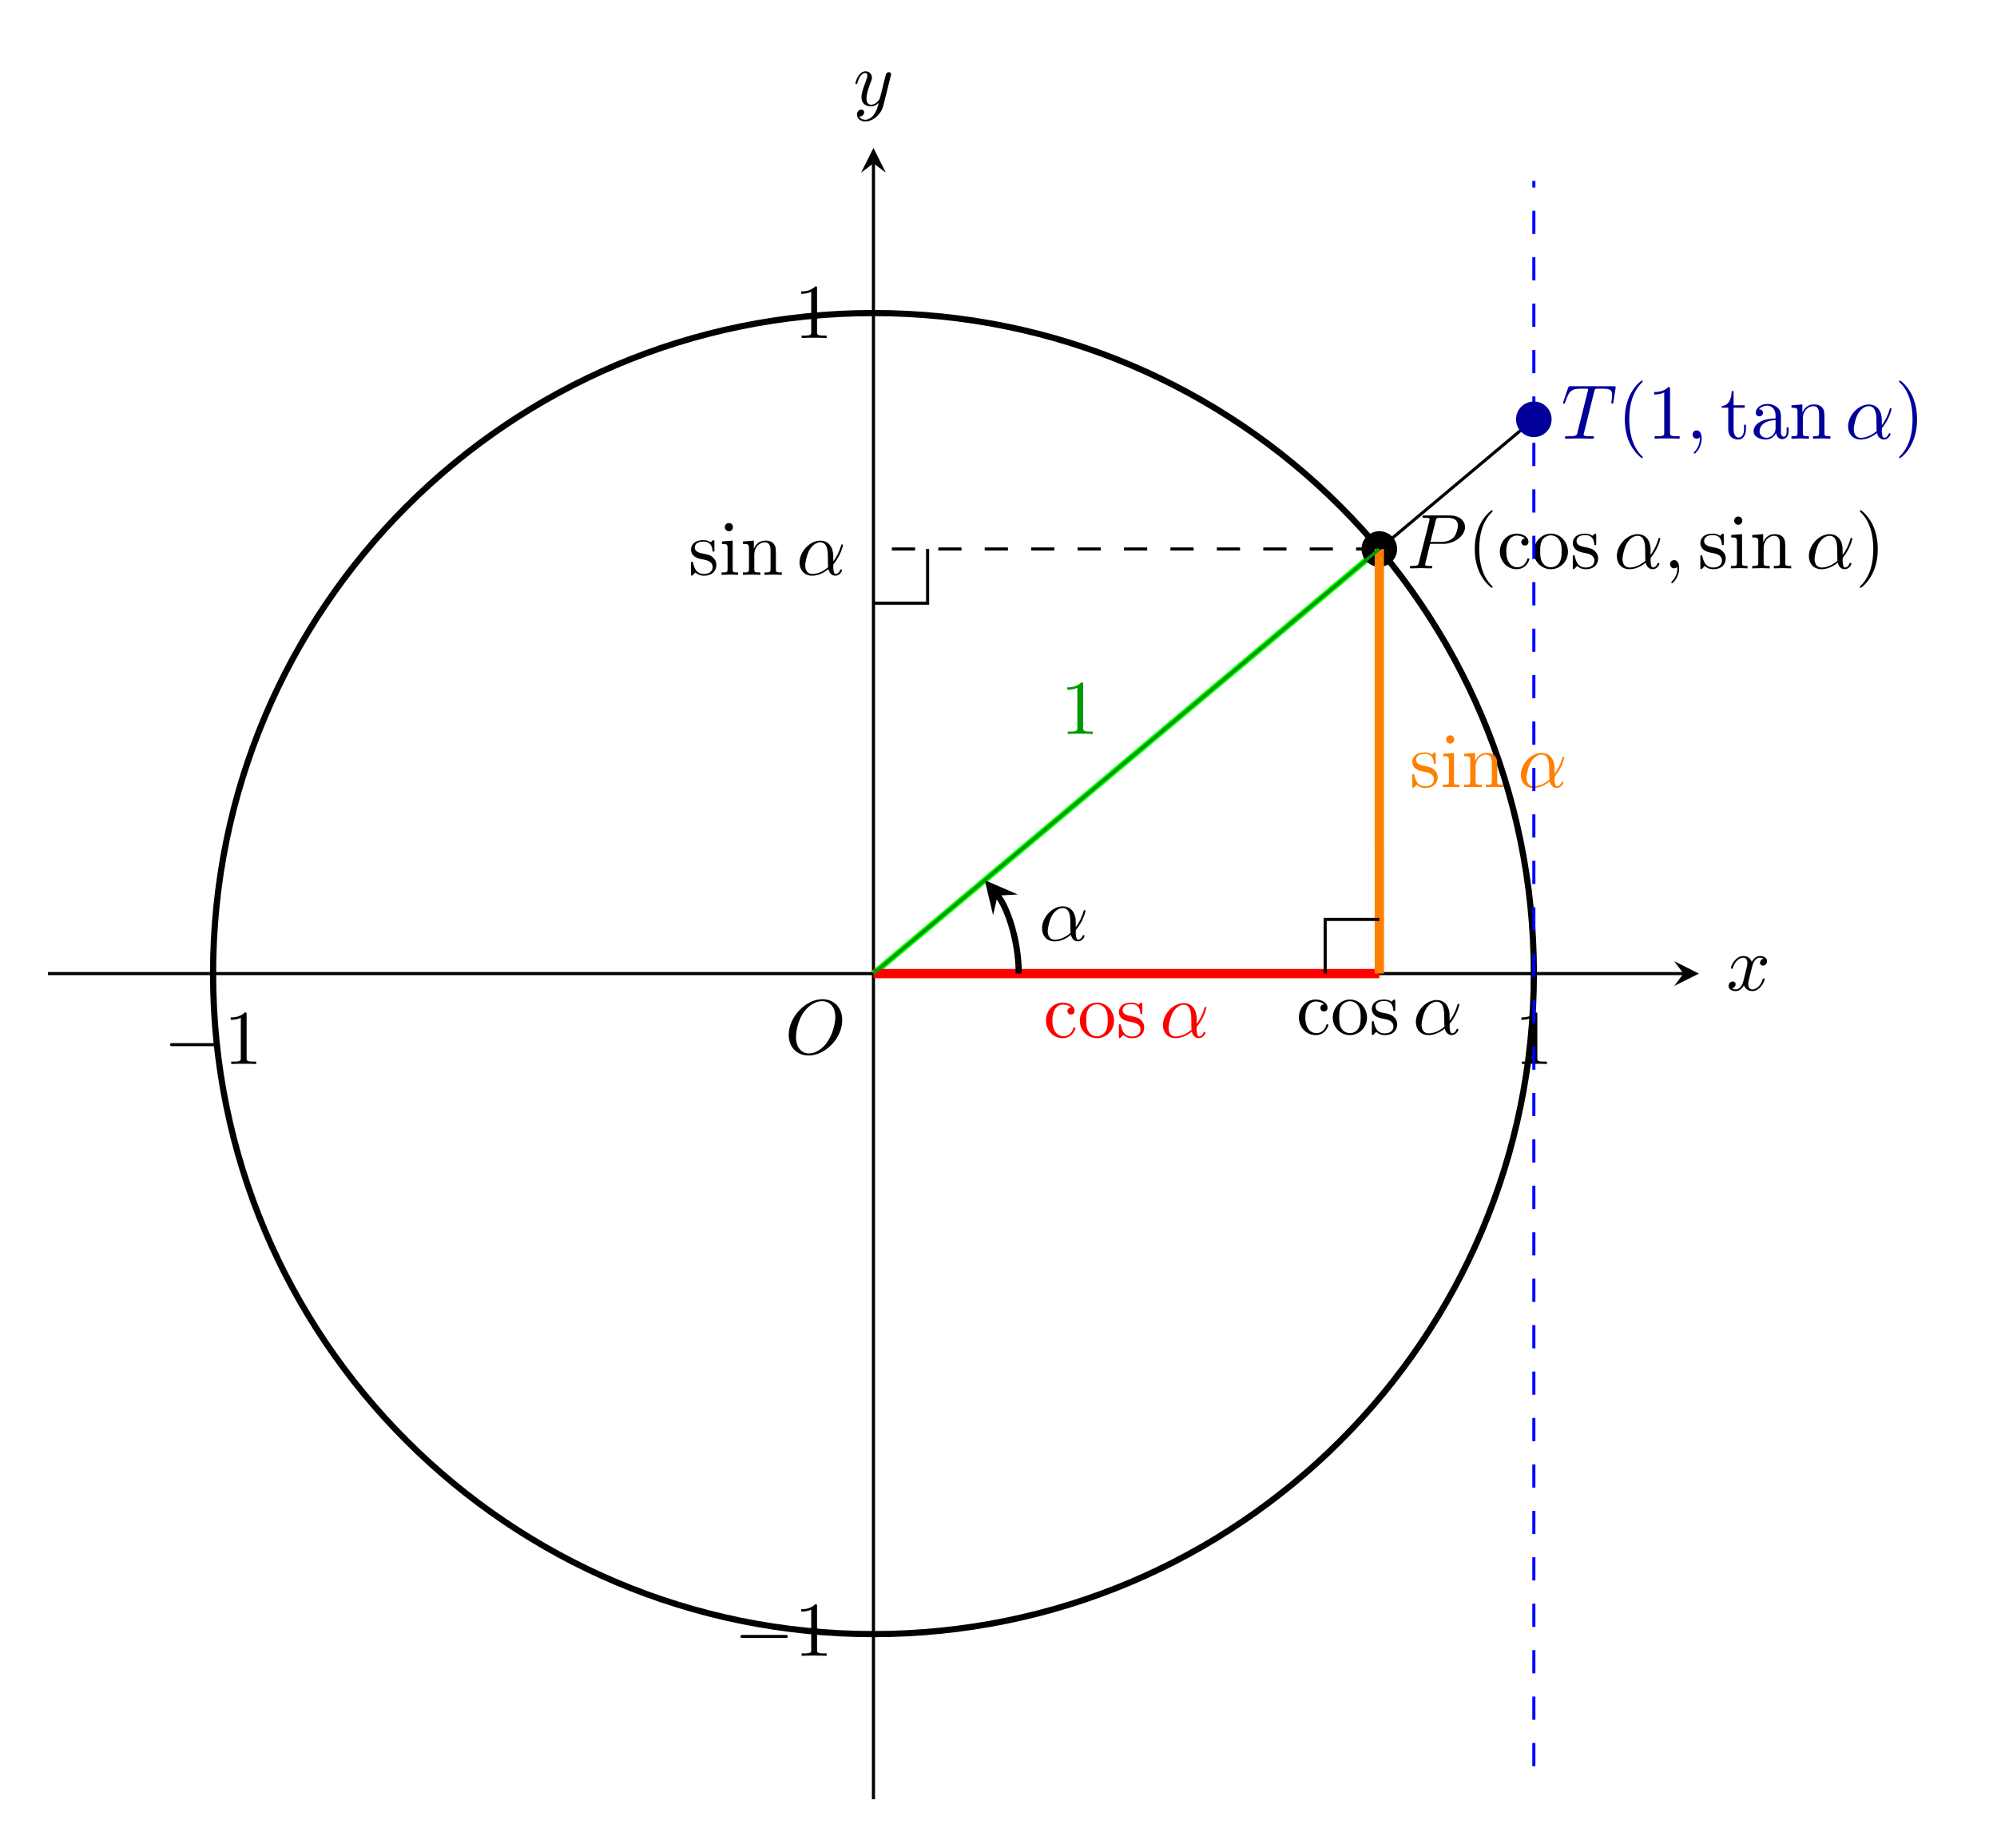
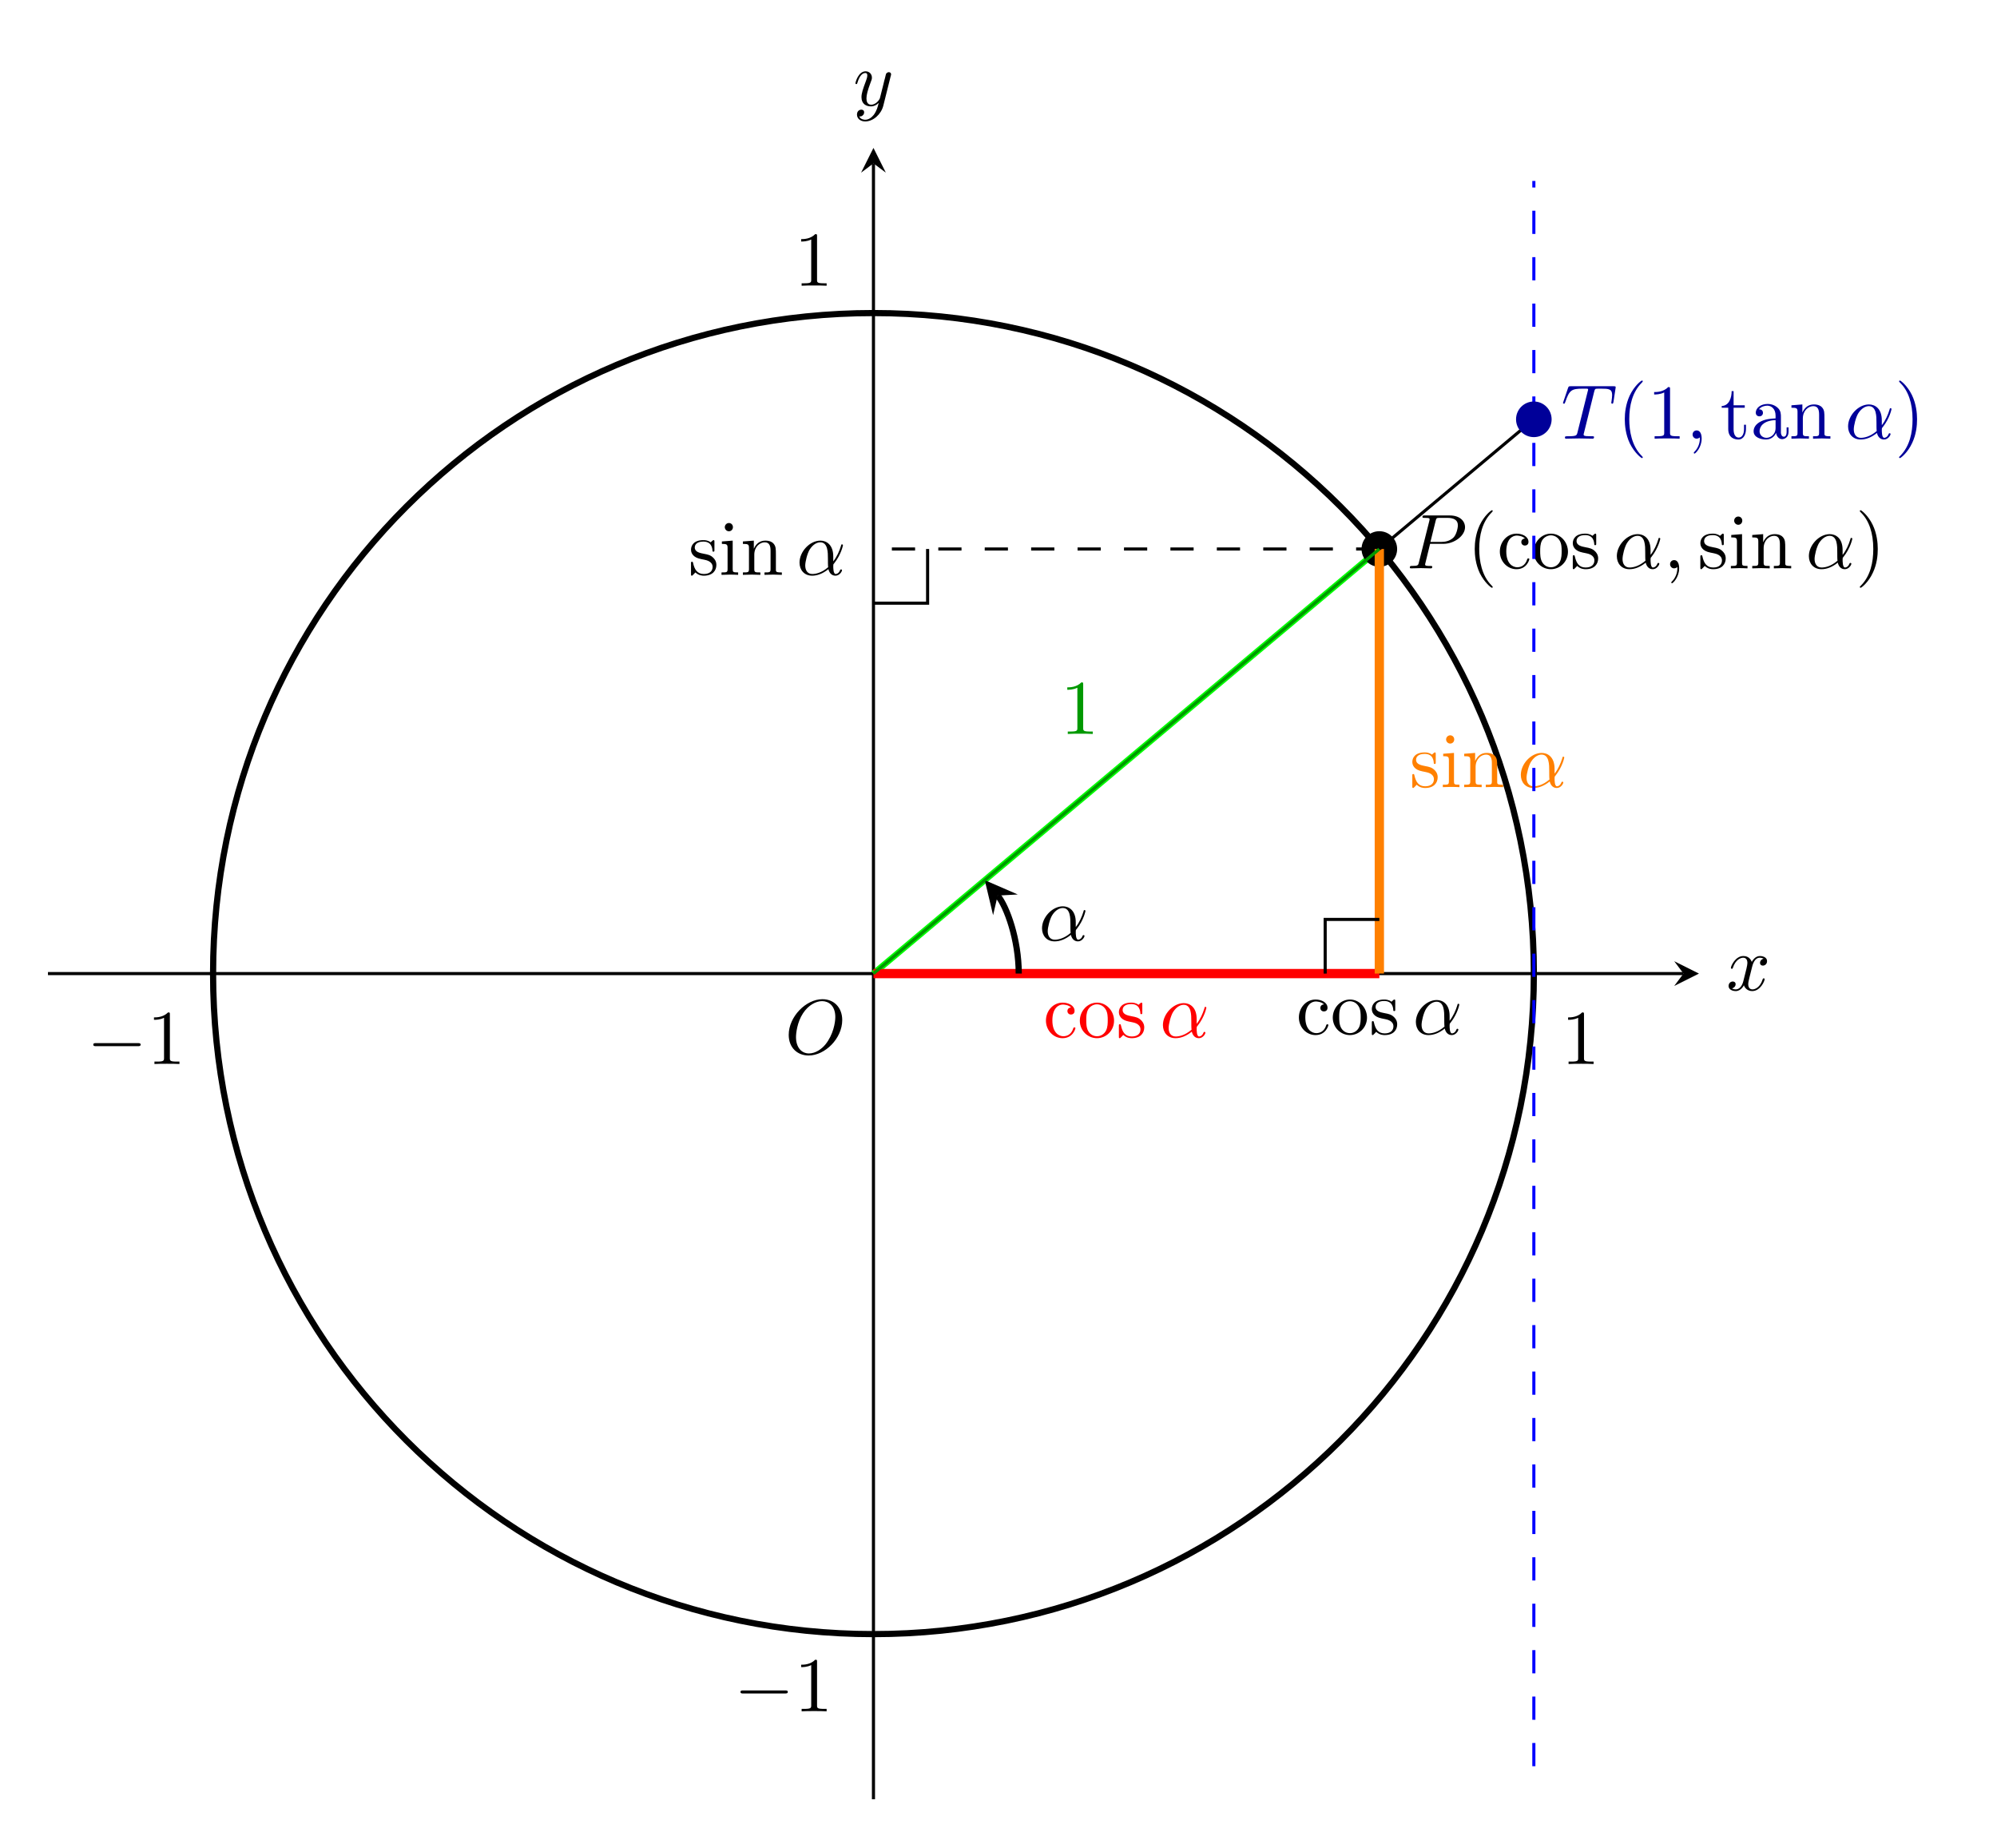
<svg xmlns="http://www.w3.org/2000/svg" xmlns:xlink="http://www.w3.org/1999/xlink" width="257.156pt" height="237.82pt" viewBox="0 0 257.156 237.82">
  <defs>
    <g>
      <g id="glyph-0-0">
        <path d="M 7.375 -4.344 C 7.375 -5.953 6.312 -7.031 4.828 -7.031 C 2.688 -7.031 0.484 -4.766 0.484 -2.438 C 0.484 -0.781 1.609 0.219 3.047 0.219 C 5.156 0.219 7.375 -1.969 7.375 -4.344 Z M 3.094 -0.047 C 2.109 -0.047 1.422 -0.844 1.422 -2.156 C 1.422 -2.609 1.562 -4.062 2.328 -5.219 C 3.016 -6.266 3.984 -6.781 4.781 -6.781 C 5.594 -6.781 6.484 -6.219 6.484 -4.734 C 6.484 -4.016 6.219 -2.469 5.234 -1.234 C 4.75 -0.625 3.938 -0.047 3.094 -0.047 Z M 3.094 -0.047 " />
      </g>
      <g id="glyph-0-1">
        <path d="M 3.328 -3.016 C 3.391 -3.266 3.625 -4.188 4.312 -4.188 C 4.359 -4.188 4.609 -4.188 4.812 -4.062 C 4.531 -4 4.344 -3.766 4.344 -3.516 C 4.344 -3.359 4.453 -3.172 4.719 -3.172 C 4.938 -3.172 5.25 -3.344 5.25 -3.75 C 5.25 -4.266 4.672 -4.406 4.328 -4.406 C 3.75 -4.406 3.406 -3.875 3.281 -3.656 C 3.031 -4.312 2.5 -4.406 2.203 -4.406 C 1.172 -4.406 0.594 -3.125 0.594 -2.875 C 0.594 -2.766 0.703 -2.766 0.719 -2.766 C 0.797 -2.766 0.828 -2.797 0.844 -2.875 C 1.188 -3.938 1.844 -4.188 2.188 -4.188 C 2.375 -4.188 2.719 -4.094 2.719 -3.516 C 2.719 -3.203 2.547 -2.547 2.188 -1.141 C 2.031 -0.531 1.672 -0.109 1.234 -0.109 C 1.172 -0.109 0.953 -0.109 0.734 -0.234 C 0.984 -0.297 1.203 -0.5 1.203 -0.781 C 1.203 -1.047 0.984 -1.125 0.844 -1.125 C 0.531 -1.125 0.297 -0.875 0.297 -0.547 C 0.297 -0.094 0.781 0.109 1.219 0.109 C 1.891 0.109 2.25 -0.594 2.266 -0.641 C 2.391 -0.281 2.75 0.109 3.344 0.109 C 4.375 0.109 4.938 -1.172 4.938 -1.422 C 4.938 -1.531 4.859 -1.531 4.828 -1.531 C 4.734 -1.531 4.719 -1.484 4.688 -1.422 C 4.359 -0.344 3.688 -0.109 3.375 -0.109 C 2.984 -0.109 2.828 -0.422 2.828 -0.766 C 2.828 -0.984 2.875 -1.203 2.984 -1.641 Z M 3.328 -3.016 " />
      </g>
      <g id="glyph-0-2">
        <path d="M 4.844 -3.797 C 4.891 -3.938 4.891 -3.953 4.891 -4.031 C 4.891 -4.203 4.75 -4.297 4.594 -4.297 C 4.5 -4.297 4.344 -4.234 4.25 -4.094 C 4.234 -4.031 4.141 -3.734 4.109 -3.547 C 4.031 -3.297 3.969 -3.016 3.906 -2.75 L 3.453 -0.953 C 3.422 -0.812 2.984 -0.109 2.328 -0.109 C 1.828 -0.109 1.719 -0.547 1.719 -0.922 C 1.719 -1.375 1.891 -2 2.219 -2.875 C 2.375 -3.281 2.422 -3.391 2.422 -3.594 C 2.422 -4.031 2.109 -4.406 1.609 -4.406 C 0.656 -4.406 0.297 -2.953 0.297 -2.875 C 0.297 -2.766 0.391 -2.766 0.406 -2.766 C 0.516 -2.766 0.516 -2.797 0.562 -2.953 C 0.844 -3.891 1.234 -4.188 1.578 -4.188 C 1.656 -4.188 1.828 -4.188 1.828 -3.875 C 1.828 -3.625 1.719 -3.359 1.656 -3.172 C 1.25 -2.109 1.078 -1.547 1.078 -1.078 C 1.078 -0.188 1.703 0.109 2.297 0.109 C 2.688 0.109 3.016 -0.062 3.297 -0.344 C 3.172 0.172 3.047 0.672 2.656 1.203 C 2.391 1.531 2.016 1.828 1.562 1.828 C 1.422 1.828 0.969 1.797 0.797 1.406 C 0.953 1.406 1.094 1.406 1.219 1.281 C 1.328 1.203 1.422 1.062 1.422 0.875 C 1.422 0.562 1.156 0.531 1.062 0.531 C 0.828 0.531 0.5 0.688 0.5 1.172 C 0.5 1.672 0.938 2.047 1.562 2.047 C 2.578 2.047 3.609 1.141 3.891 0.016 Z M 4.844 -3.797 " />
      </g>
      <g id="glyph-0-3">
        <path d="M 3.016 -3.156 L 4.719 -3.156 C 6.125 -3.156 7.516 -4.188 7.516 -5.297 C 7.516 -6.078 6.859 -6.812 5.547 -6.812 L 2.328 -6.812 C 2.141 -6.812 2.031 -6.812 2.031 -6.625 C 2.031 -6.5 2.109 -6.5 2.312 -6.5 C 2.438 -6.5 2.625 -6.484 2.734 -6.484 C 2.906 -6.453 2.953 -6.438 2.953 -6.312 C 2.953 -6.281 2.953 -6.25 2.922 -6.125 L 1.578 -0.781 C 1.484 -0.391 1.469 -0.312 0.672 -0.312 C 0.516 -0.312 0.406 -0.312 0.406 -0.125 C 0.406 0 0.516 0 0.547 0 C 0.828 0 1.531 -0.031 1.812 -0.031 C 2.031 -0.031 2.25 -0.016 2.453 -0.016 C 2.672 -0.016 2.891 0 3.094 0 C 3.172 0 3.297 0 3.297 -0.203 C 3.297 -0.312 3.203 -0.312 3.016 -0.312 C 2.656 -0.312 2.375 -0.312 2.375 -0.484 C 2.375 -0.547 2.391 -0.594 2.406 -0.656 Z M 3.734 -6.125 C 3.828 -6.469 3.844 -6.5 4.281 -6.5 L 5.234 -6.5 C 6.062 -6.5 6.594 -6.234 6.594 -5.547 C 6.594 -5.156 6.391 -4.297 6 -3.938 C 5.5 -3.484 4.906 -3.406 4.469 -3.406 L 3.062 -3.406 Z M 3.734 -6.125 " />
      </g>
      <g id="glyph-0-4">
        <path d="M 4.75 -2.359 C 4.75 -3.922 3.828 -4.406 3.094 -4.406 C 1.719 -4.406 0.406 -2.984 0.406 -1.578 C 0.406 -0.641 1 0.109 2.031 0.109 C 2.656 0.109 3.375 -0.125 4.125 -0.734 C 4.25 -0.203 4.578 0.109 5.031 0.109 C 5.562 0.109 5.875 -0.438 5.875 -0.594 C 5.875 -0.672 5.812 -0.703 5.75 -0.703 C 5.688 -0.703 5.656 -0.672 5.625 -0.594 C 5.438 -0.109 5.078 -0.109 5.062 -0.109 C 4.75 -0.109 4.75 -0.891 4.75 -1.125 C 4.75 -1.328 4.75 -1.359 4.859 -1.469 C 5.797 -2.656 6 -3.812 6 -3.812 C 6 -3.844 5.984 -3.922 5.875 -3.922 C 5.781 -3.922 5.781 -3.891 5.734 -3.703 C 5.547 -3.078 5.219 -2.328 4.75 -1.734 Z M 4.094 -0.984 C 3.203 -0.219 2.438 -0.109 2.047 -0.109 C 1.453 -0.109 1.141 -0.562 1.141 -1.203 C 1.141 -1.688 1.406 -2.766 1.719 -3.266 C 2.188 -4 2.734 -4.188 3.078 -4.188 C 4.062 -4.188 4.062 -2.875 4.062 -2.109 C 4.062 -1.734 4.062 -1.156 4.094 -0.984 Z M 4.094 -0.984 " />
      </g>
      <g id="glyph-0-5">
        <path d="M 2.031 -0.016 C 2.031 -0.672 1.781 -1.062 1.391 -1.062 C 1.062 -1.062 0.859 -0.812 0.859 -0.531 C 0.859 -0.266 1.062 0 1.391 0 C 1.5 0 1.641 -0.047 1.734 -0.125 C 1.766 -0.156 1.781 -0.156 1.781 -0.156 C 1.797 -0.156 1.797 -0.156 1.797 -0.016 C 1.797 0.734 1.453 1.328 1.125 1.656 C 1.016 1.766 1.016 1.781 1.016 1.812 C 1.016 1.891 1.062 1.922 1.109 1.922 C 1.219 1.922 2.031 1.156 2.031 -0.016 Z M 2.031 -0.016 " />
      </g>
      <g id="glyph-0-6">
        <path d="M 4.25 -6.047 C 4.328 -6.328 4.359 -6.391 4.484 -6.422 C 4.578 -6.438 4.906 -6.438 5.109 -6.438 C 6.125 -6.438 6.562 -6.406 6.562 -5.625 C 6.562 -5.469 6.531 -5.078 6.484 -4.828 C 6.484 -4.781 6.453 -4.672 6.453 -4.641 C 6.453 -4.578 6.484 -4.5 6.578 -4.5 C 6.688 -4.5 6.703 -4.578 6.734 -4.734 L 7 -6.469 C 7.016 -6.516 7.016 -6.609 7.016 -6.641 C 7.016 -6.75 6.922 -6.75 6.75 -6.75 L 1.219 -6.75 C 0.984 -6.75 0.969 -6.734 0.891 -6.547 L 0.297 -4.797 C 0.297 -4.781 0.234 -4.641 0.234 -4.609 C 0.234 -4.562 0.297 -4.5 0.359 -4.5 C 0.453 -4.5 0.469 -4.562 0.531 -4.719 C 1.062 -6.266 1.328 -6.438 2.797 -6.438 L 3.188 -6.438 C 3.469 -6.438 3.469 -6.406 3.469 -6.312 C 3.469 -6.266 3.438 -6.141 3.422 -6.109 L 2.094 -0.781 C 2 -0.422 1.969 -0.312 0.906 -0.312 C 0.547 -0.312 0.484 -0.312 0.484 -0.125 C 0.484 0 0.594 0 0.656 0 C 0.922 0 1.203 -0.016 1.469 -0.016 C 1.75 -0.016 2.047 -0.031 2.328 -0.031 C 2.609 -0.031 2.875 -0.016 3.156 -0.016 C 3.438 -0.016 3.734 0 4.016 0 C 4.109 0 4.234 0 4.234 -0.203 C 4.234 -0.312 4.156 -0.312 3.891 -0.312 C 3.656 -0.312 3.516 -0.312 3.266 -0.328 C 2.969 -0.359 2.891 -0.391 2.891 -0.547 C 2.891 -0.562 2.891 -0.609 2.938 -0.75 Z M 4.25 -6.047 " />
      </g>
      <g id="glyph-1-0">
        <path d="M 6.562 -2.297 C 6.734 -2.297 6.922 -2.297 6.922 -2.5 C 6.922 -2.688 6.734 -2.688 6.562 -2.688 L 1.172 -2.688 C 1 -2.688 0.828 -2.688 0.828 -2.5 C 0.828 -2.297 1 -2.297 1.172 -2.297 Z M 6.562 -2.297 " />
      </g>
      <g id="glyph-2-0">
        <path d="M 2.938 -6.375 C 2.938 -6.625 2.938 -6.641 2.703 -6.641 C 2.078 -6 1.203 -6 0.891 -6 L 0.891 -5.688 C 1.094 -5.688 1.672 -5.688 2.188 -5.953 L 2.188 -0.781 C 2.188 -0.422 2.156 -0.312 1.266 -0.312 L 0.953 -0.312 L 0.953 0 C 1.297 -0.031 2.156 -0.031 2.562 -0.031 C 2.953 -0.031 3.828 -0.031 4.172 0 L 4.172 -0.312 L 3.859 -0.312 C 2.953 -0.312 2.938 -0.422 2.938 -0.781 Z M 2.938 -6.375 " />
      </g>
      <g id="glyph-2-1">
        <path d="M 3.297 2.391 C 3.297 2.359 3.297 2.344 3.125 2.172 C 1.891 0.922 1.562 -0.969 1.562 -2.5 C 1.562 -4.234 1.938 -5.969 3.172 -7.203 C 3.297 -7.328 3.297 -7.344 3.297 -7.375 C 3.297 -7.453 3.266 -7.484 3.203 -7.484 C 3.094 -7.484 2.203 -6.797 1.609 -5.531 C 1.109 -4.438 0.984 -3.328 0.984 -2.5 C 0.984 -1.719 1.094 -0.516 1.641 0.625 C 2.25 1.844 3.094 2.5 3.203 2.5 C 3.266 2.5 3.297 2.469 3.297 2.391 Z M 3.297 2.391 " />
      </g>
      <g id="glyph-2-2">
        <path d="M 1.172 -2.172 C 1.172 -3.797 1.984 -4.219 2.516 -4.219 C 2.609 -4.219 3.234 -4.203 3.578 -3.844 C 3.172 -3.812 3.109 -3.516 3.109 -3.391 C 3.109 -3.125 3.297 -2.938 3.562 -2.938 C 3.828 -2.938 4.031 -3.094 4.031 -3.406 C 4.031 -4.078 3.266 -4.469 2.5 -4.469 C 1.25 -4.469 0.344 -3.391 0.344 -2.156 C 0.344 -0.875 1.328 0.109 2.484 0.109 C 3.812 0.109 4.141 -1.094 4.141 -1.188 C 4.141 -1.281 4.031 -1.281 4 -1.281 C 3.922 -1.281 3.891 -1.25 3.875 -1.188 C 3.594 -0.266 2.938 -0.141 2.578 -0.141 C 2.047 -0.141 1.172 -0.562 1.172 -2.172 Z M 1.172 -2.172 " />
      </g>
      <g id="glyph-2-3">
        <path d="M 4.688 -2.141 C 4.688 -3.406 3.703 -4.469 2.5 -4.469 C 1.25 -4.469 0.281 -3.375 0.281 -2.141 C 0.281 -0.844 1.312 0.109 2.484 0.109 C 3.688 0.109 4.688 -0.875 4.688 -2.141 Z M 2.5 -0.141 C 2.062 -0.141 1.625 -0.344 1.359 -0.812 C 1.109 -1.25 1.109 -1.859 1.109 -2.219 C 1.109 -2.609 1.109 -3.141 1.344 -3.578 C 1.609 -4.031 2.078 -4.25 2.484 -4.25 C 2.922 -4.25 3.344 -4.031 3.609 -3.594 C 3.875 -3.172 3.875 -2.594 3.875 -2.219 C 3.875 -1.859 3.875 -1.312 3.656 -0.875 C 3.422 -0.422 2.984 -0.141 2.5 -0.141 Z M 2.5 -0.141 " />
      </g>
      <g id="glyph-2-4">
        <path d="M 2.078 -1.938 C 2.297 -1.891 3.109 -1.734 3.109 -1.016 C 3.109 -0.516 2.766 -0.109 1.984 -0.109 C 1.141 -0.109 0.781 -0.672 0.594 -1.531 C 0.562 -1.656 0.562 -1.688 0.453 -1.688 C 0.328 -1.688 0.328 -1.625 0.328 -1.453 L 0.328 -0.125 C 0.328 0.047 0.328 0.109 0.438 0.109 C 0.484 0.109 0.5 0.094 0.688 -0.094 C 0.703 -0.109 0.703 -0.125 0.891 -0.312 C 1.328 0.094 1.781 0.109 1.984 0.109 C 3.125 0.109 3.594 -0.562 3.594 -1.281 C 3.594 -1.797 3.297 -2.109 3.172 -2.219 C 2.844 -2.547 2.453 -2.625 2.031 -2.703 C 1.469 -2.812 0.812 -2.938 0.812 -3.516 C 0.812 -3.875 1.062 -4.281 1.922 -4.281 C 3.016 -4.281 3.078 -3.375 3.094 -3.078 C 3.094 -2.984 3.188 -2.984 3.203 -2.984 C 3.344 -2.984 3.344 -3.031 3.344 -3.219 L 3.344 -4.234 C 3.344 -4.391 3.344 -4.469 3.234 -4.469 C 3.188 -4.469 3.156 -4.469 3.031 -4.344 C 3 -4.312 2.906 -4.219 2.859 -4.188 C 2.484 -4.469 2.078 -4.469 1.922 -4.469 C 0.703 -4.469 0.328 -3.797 0.328 -3.234 C 0.328 -2.891 0.484 -2.609 0.75 -2.391 C 1.078 -2.141 1.359 -2.078 2.078 -1.938 Z M 2.078 -1.938 " />
      </g>
      <g id="glyph-2-5">
        <path d="M 1.766 -4.406 L 0.375 -4.297 L 0.375 -3.984 C 1.016 -3.984 1.109 -3.922 1.109 -3.438 L 1.109 -0.75 C 1.109 -0.312 1 -0.312 0.328 -0.312 L 0.328 0 C 0.641 -0.016 1.188 -0.031 1.422 -0.031 C 1.781 -0.031 2.125 -0.016 2.469 0 L 2.469 -0.312 C 1.797 -0.312 1.766 -0.359 1.766 -0.75 Z M 1.797 -6.141 C 1.797 -6.453 1.562 -6.672 1.281 -6.672 C 0.969 -6.672 0.75 -6.406 0.75 -6.141 C 0.75 -5.875 0.969 -5.609 1.281 -5.609 C 1.562 -5.609 1.797 -5.828 1.797 -6.141 Z M 1.797 -6.141 " />
      </g>
      <g id="glyph-2-6">
        <path d="M 1.094 -3.422 L 1.094 -0.75 C 1.094 -0.312 0.984 -0.312 0.312 -0.312 L 0.312 0 C 0.672 -0.016 1.172 -0.031 1.453 -0.031 C 1.703 -0.031 2.219 -0.016 2.562 0 L 2.562 -0.312 C 1.891 -0.312 1.781 -0.312 1.781 -0.75 L 1.781 -2.594 C 1.781 -3.625 2.5 -4.188 3.125 -4.188 C 3.766 -4.188 3.875 -3.656 3.875 -3.078 L 3.875 -0.75 C 3.875 -0.312 3.766 -0.312 3.094 -0.312 L 3.094 0 C 3.438 -0.016 3.953 -0.031 4.219 -0.031 C 4.469 -0.031 5 -0.016 5.328 0 L 5.328 -0.312 C 4.812 -0.312 4.562 -0.312 4.562 -0.609 L 4.562 -2.516 C 4.562 -3.375 4.562 -3.672 4.25 -4.031 C 4.109 -4.203 3.781 -4.406 3.203 -4.406 C 2.469 -4.406 2 -3.984 1.719 -3.359 L 1.719 -4.406 L 0.312 -4.297 L 0.312 -3.984 C 1.016 -3.984 1.094 -3.922 1.094 -3.422 Z M 1.094 -3.422 " />
      </g>
      <g id="glyph-2-7">
        <path d="M 2.875 -2.5 C 2.875 -3.266 2.766 -4.469 2.219 -5.609 C 1.625 -6.828 0.766 -7.484 0.672 -7.484 C 0.609 -7.484 0.562 -7.438 0.562 -7.375 C 0.562 -7.344 0.562 -7.328 0.75 -7.141 C 1.734 -6.156 2.297 -4.578 2.297 -2.5 C 2.297 -0.781 1.938 0.969 0.703 2.219 C 0.562 2.344 0.562 2.359 0.562 2.391 C 0.562 2.453 0.609 2.5 0.672 2.5 C 0.766 2.5 1.672 1.812 2.25 0.547 C 2.766 -0.547 2.875 -1.656 2.875 -2.5 Z M 2.875 -2.5 " />
      </g>
      <g id="glyph-2-8">
        <path d="M 1.719 -3.984 L 3.156 -3.984 L 3.156 -4.297 L 1.719 -4.297 L 1.719 -6.125 L 1.469 -6.125 C 1.469 -5.312 1.172 -4.25 0.188 -4.203 L 0.188 -3.984 L 1.031 -3.984 L 1.031 -1.234 C 1.031 -0.016 1.969 0.109 2.328 0.109 C 3.031 0.109 3.312 -0.594 3.312 -1.234 L 3.312 -1.797 L 3.062 -1.797 L 3.062 -1.25 C 3.062 -0.516 2.766 -0.141 2.391 -0.141 C 1.719 -0.141 1.719 -1.047 1.719 -1.219 Z M 1.719 -3.984 " />
      </g>
      <g id="glyph-2-9">
        <path d="M 3.312 -0.75 C 3.359 -0.359 3.625 0.062 4.094 0.062 C 4.312 0.062 4.922 -0.078 4.922 -0.891 L 4.922 -1.453 L 4.672 -1.453 L 4.672 -0.891 C 4.672 -0.312 4.422 -0.25 4.312 -0.25 C 3.984 -0.25 3.938 -0.703 3.938 -0.75 L 3.938 -2.734 C 3.938 -3.156 3.938 -3.547 3.578 -3.922 C 3.188 -4.312 2.688 -4.469 2.219 -4.469 C 1.391 -4.469 0.703 -4 0.703 -3.344 C 0.703 -3.047 0.906 -2.875 1.172 -2.875 C 1.453 -2.875 1.625 -3.078 1.625 -3.328 C 1.625 -3.453 1.578 -3.781 1.109 -3.781 C 1.391 -4.141 1.875 -4.25 2.188 -4.25 C 2.688 -4.25 3.25 -3.859 3.25 -2.969 L 3.25 -2.609 C 2.734 -2.578 2.047 -2.547 1.422 -2.25 C 0.672 -1.906 0.422 -1.391 0.422 -0.953 C 0.422 -0.141 1.391 0.109 2.016 0.109 C 2.672 0.109 3.125 -0.297 3.312 -0.75 Z M 3.25 -2.391 L 3.25 -1.391 C 3.25 -0.453 2.531 -0.109 2.078 -0.109 C 1.594 -0.109 1.188 -0.453 1.188 -0.953 C 1.188 -1.5 1.609 -2.328 3.25 -2.391 Z M 3.25 -2.391 " />
      </g>
    </g>
  </defs>
  <g fill="rgb(0%, 0%, 0%)" fill-opacity="1">
    <use xlink:href="#glyph-0-0" x="101.08" y="135.672" />
  </g>
  <path fill="none" stroke-width="0.399" stroke-linecap="butt" stroke-linejoin="miter" stroke="rgb(0%, 0%, 0%)" stroke-opacity="1" stroke-miterlimit="10" d="M -106.3 0 L 104.309 0 " transform="matrix(1, 0, 0, -1, 112.476, 125.344)" />
  <path fill-rule="nonzero" fill="rgb(0%, 0%, 0%)" fill-opacity="1" d="M 218.777 125.344 L 215.59 123.75 L 216.785 125.344 L 215.59 126.938 " />
  <g fill="rgb(0%, 0%, 0%)" fill-opacity="1">
    <use xlink:href="#glyph-0-1" x="222.295" y="127.489" />
  </g>
  <path fill="none" stroke-width="0.399" stroke-linecap="butt" stroke-linejoin="miter" stroke="rgb(0%, 0%, 0%)" stroke-opacity="1" stroke-miterlimit="10" d="M 0.001 -106.301 L 0.001 104.309 " transform="matrix(1, 0, 0, -1, 112.476, 125.344)" />
  <path fill-rule="nonzero" fill="rgb(0%, 0%, 0%)" fill-opacity="1" d="M 112.477 19.043 L 110.883 22.23 L 112.477 21.035 L 114.07 22.23 " />
  <g fill="rgb(0%, 0%, 0%)" fill-opacity="1">
    <use xlink:href="#glyph-0-2" x="109.855" y="13.588" />
  </g>
  <path fill="none" stroke-width="0.797" stroke-linecap="butt" stroke-linejoin="miter" stroke="rgb(0%, 0%, 0%)" stroke-opacity="1" stroke-miterlimit="10" d="M 85.04 0 C 85.04 46.969 46.965 85.039 0.001 85.039 C -46.968 85.039 -85.038 46.969 -85.038 0 C -85.038 -46.968 -46.968 -85.039 0.001 -85.039 C 46.965 -85.039 85.04 -46.968 85.04 0 Z M 85.04 0 " transform="matrix(1, 0, 0, -1, 112.476, 125.344)" />
  <path fill="none" stroke-width="0.399" stroke-linecap="butt" stroke-linejoin="miter" stroke="rgb(0%, 0%, 0%)" stroke-opacity="1" stroke-miterlimit="10" d="M -85.038 0 L -85.038 -1.703 " transform="matrix(1, 0, 0, -1, 112.476, 125.344)" />
  <g fill="rgb(0%, 0%, 0%)" fill-opacity="1">
-     <use xlink:href="#glyph-1-0" x="21.072" y="136.985" />
+     <use xlink:href="#glyph-1-0" x="11.187" y="136.985" />
  </g>
  <g fill="rgb(0%, 0%, 0%)" fill-opacity="1">
-     <use xlink:href="#glyph-2-0" x="28.821" y="136.985" />
+     <use xlink:href="#glyph-2-0" x="18.936" y="136.985" />
  </g>
  <path fill="none" stroke-width="0.399" stroke-linecap="butt" stroke-linejoin="miter" stroke="rgb(0%, 0%, 0%)" stroke-opacity="1" stroke-miterlimit="10" d="M 85.04 0 L 85.04 -1.703 " transform="matrix(1, 0, 0, -1, 112.476, 125.344)" />
  <g fill="rgb(0%, 0%, 0%)" fill-opacity="1">
-     <use xlink:href="#glyph-2-0" x="195.025" y="136.985" />
+     <use xlink:href="#glyph-2-0" x="201.035" y="136.985" />
  </g>
  <path fill="none" stroke-width="0.399" stroke-linecap="butt" stroke-linejoin="miter" stroke="rgb(0%, 0%, 0%)" stroke-opacity="1" stroke-miterlimit="10" d="M 0.001 -85.039 L -1.703 -85.039 " transform="matrix(1, 0, 0, -1, 112.476, 125.344)" />
  <g fill="rgb(0%, 0%, 0%)" fill-opacity="1">
-     <use xlink:href="#glyph-1-0" x="94.525" y="213.178" />
+     <use xlink:href="#glyph-1-0" x="94.525" y="220.323" />
  </g>
  <g fill="rgb(0%, 0%, 0%)" fill-opacity="1">
-     <use xlink:href="#glyph-2-0" x="102.274" y="213.178" />
+     <use xlink:href="#glyph-2-0" x="102.274" y="220.323" />
  </g>
  <path fill="none" stroke-width="0.399" stroke-linecap="butt" stroke-linejoin="miter" stroke="rgb(0%, 0%, 0%)" stroke-opacity="1" stroke-miterlimit="10" d="M 0.001 85.039 L -1.703 85.039 " transform="matrix(1, 0, 0, -1, 112.476, 125.344)" />
  <g fill="rgb(0%, 0%, 0%)" fill-opacity="1">
-     <use xlink:href="#glyph-2-0" x="102.274" y="43.515" />
+     <use xlink:href="#glyph-2-0" x="102.274" y="36.785" />
  </g>
  <path fill="none" stroke-width="0.797" stroke-linecap="butt" stroke-linejoin="miter" stroke="rgb(0%, 100%, 0%)" stroke-opacity="1" stroke-miterlimit="10" d="M 0.001 0 L 65.141 54.664 " transform="matrix(1, 0, 0, -1, 112.476, 125.344)" />
  <path fill-rule="nonzero" fill="rgb(0%, 0%, 0%)" fill-opacity="1" stroke-width="0.399" stroke-linecap="butt" stroke-linejoin="miter" stroke="rgb(0%, 0%, 0%)" stroke-opacity="1" stroke-miterlimit="10" d="M 67.235 54.664 C 67.235 55.817 66.297 56.754 65.141 56.754 C 63.989 56.754 63.051 55.817 63.051 54.664 C 63.051 53.508 63.989 52.571 65.141 52.571 C 66.297 52.571 67.235 53.508 67.235 54.664 Z M 67.235 54.664 " transform="matrix(1, 0, 0, -1, 112.476, 125.344)" />
  <g fill="rgb(0%, 0%, 0%)" fill-opacity="1">
    <use xlink:href="#glyph-0-3" x="181.138" y="73.173" />
  </g>
  <g fill="rgb(0%, 0%, 0%)" fill-opacity="1">
    <use xlink:href="#glyph-2-1" x="188.919" y="73.173" />
    <use xlink:href="#glyph-2-2" x="192.793" y="73.173" />
    <use xlink:href="#glyph-2-3" x="197.221" y="73.173" />
    <use xlink:href="#glyph-2-4" x="202.202" y="73.173" />
  </g>
  <g fill="rgb(0%, 0%, 0%)" fill-opacity="1">
    <use xlink:href="#glyph-0-4" x="207.795" y="73.173" />
  </g>
  <g fill="rgb(0%, 0%, 0%)" fill-opacity="1">
    <use xlink:href="#glyph-0-5" x="214.198" y="73.173" />
  </g>
  <g fill="rgb(0%, 0%, 0%)" fill-opacity="1">
    <use xlink:href="#glyph-2-4" x="218.629" y="73.173" />
    <use xlink:href="#glyph-2-5" x="222.559" y="73.173" />
    <use xlink:href="#glyph-2-6" x="225.326" y="73.173" />
  </g>
  <g fill="rgb(0%, 0%, 0%)" fill-opacity="1">
    <use xlink:href="#glyph-0-4" x="232.525" y="73.173" />
  </g>
  <g fill="rgb(0%, 0%, 0%)" fill-opacity="1">
    <use xlink:href="#glyph-2-7" x="238.928" y="73.173" />
  </g>
  <path fill="none" stroke-width="0.399" stroke-linecap="butt" stroke-linejoin="miter" stroke="rgb(0%, 0%, 0%)" stroke-opacity="1" stroke-dasharray="2.989 2.989" stroke-miterlimit="10" d="M 65.141 54.664 L 65.145 0 " transform="matrix(1, 0, 0, -1, 112.476, 125.344)" />
  <g fill="rgb(0%, 0%, 0%)" fill-opacity="1">
    <use xlink:href="#glyph-2-2" x="166.915" y="133.153" />
    <use xlink:href="#glyph-2-3" x="171.342" y="133.153" />
    <use xlink:href="#glyph-2-4" x="176.324" y="133.153" />
  </g>
  <g fill="rgb(0%, 0%, 0%)" fill-opacity="1">
    <use xlink:href="#glyph-0-4" x="181.917" y="133.153" />
  </g>
  <path fill="none" stroke-width="0.399" stroke-linecap="butt" stroke-linejoin="miter" stroke="rgb(0%, 0%, 0%)" stroke-opacity="1" stroke-dasharray="2.989 2.989" stroke-miterlimit="10" d="M 65.141 54.664 L 0.001 54.664 " transform="matrix(1, 0, 0, -1, 112.476, 125.344)" />
  <g fill="rgb(0%, 0%, 0%)" fill-opacity="1">
    <use xlink:href="#glyph-2-4" x="88.654" y="74.008" />
    <use xlink:href="#glyph-2-5" x="92.583" y="74.008" />
    <use xlink:href="#glyph-2-6" x="95.351" y="74.008" />
  </g>
  <g fill="rgb(0%, 0%, 0%)" fill-opacity="1">
    <use xlink:href="#glyph-0-4" x="102.55" y="74.008" />
  </g>
  <path fill="none" stroke-width="1.196" stroke-linecap="butt" stroke-linejoin="miter" stroke="rgb(100%, 0%, 0%)" stroke-opacity="1" stroke-miterlimit="10" d="M 0.001 0 L 65.145 0 " transform="matrix(1, 0, 0, -1, 112.476, 125.344)" />
  <g fill="rgb(100%, 0%, 0%)" fill-opacity="1">
    <use xlink:href="#glyph-2-2" x="134.343" y="133.552" />
    <use xlink:href="#glyph-2-3" x="138.77" y="133.552" />
    <use xlink:href="#glyph-2-4" x="143.752" y="133.552" />
  </g>
  <g fill="rgb(100%, 0%, 0%)" fill-opacity="1">
    <use xlink:href="#glyph-0-4" x="149.345" y="133.552" />
  </g>
  <path fill="none" stroke-width="1.196" stroke-linecap="butt" stroke-linejoin="miter" stroke="rgb(100%, 50%, 0%)" stroke-opacity="1" stroke-miterlimit="10" d="M 65.145 0 L 65.141 54.664 " transform="matrix(1, 0, 0, -1, 112.476, 125.344)" />
  <g fill="rgb(100%, 50%, 0%)" fill-opacity="1">
    <use xlink:href="#glyph-2-4" x="181.537" y="101.34" />
    <use xlink:href="#glyph-2-5" x="185.466" y="101.34" />
    <use xlink:href="#glyph-2-6" x="188.234" y="101.34" />
  </g>
  <g fill="rgb(100%, 50%, 0%)" fill-opacity="1">
    <use xlink:href="#glyph-0-4" x="195.433" y="101.34" />
  </g>
  <path fill="none" stroke-width="0.797" stroke-linecap="butt" stroke-linejoin="miter" stroke="rgb(0%, 0%, 0%)" stroke-opacity="1" stroke-miterlimit="10" d="M 18.708 0 C 18.708 4.399 17.157 8.656 15.997 10.043 " transform="matrix(1, 0, 0, -1, 112.476, 125.344)" />
  <path fill-rule="nonzero" fill="rgb(0%, 0%, 0%)" fill-opacity="1" d="M 126.809 113.316 L 127.883 117.824 L 128.473 115.301 L 131.059 115.16 " />
  <g fill="rgb(0%, 0%, 0%)" fill-opacity="1">
    <use xlink:href="#glyph-0-4" x="133.776" y="121.09" />
  </g>
  <path fill="none" stroke-width="0.399" stroke-linecap="butt" stroke-linejoin="miter" stroke="rgb(0%, 0%, 100%)" stroke-opacity="1" stroke-dasharray="2.989 2.989" stroke-miterlimit="10" d="M 85.04 -102.047 L 85.04 102.047 " transform="matrix(1, 0, 0, -1, 112.476, 125.344)" />
  <path fill="none" stroke-width="0.399" stroke-linecap="butt" stroke-linejoin="miter" stroke="rgb(0%, 59.999%, 0%)" stroke-opacity="1" stroke-miterlimit="10" d="M 0.001 0 L 65.141 54.664 " transform="matrix(1, 0, 0, -1, 112.476, 125.344)" />
  <g fill="rgb(0%, 59.999%, 0%)" fill-opacity="1">
    <use xlink:href="#glyph-2-0" x="136.546" y="94.493" />
  </g>
  <path fill="none" stroke-width="0.399" stroke-linecap="butt" stroke-linejoin="miter" stroke="rgb(0%, 0%, 0%)" stroke-opacity="1" stroke-miterlimit="10" d="M 65.141 54.664 L 85.04 71.36 " transform="matrix(1, 0, 0, -1, 112.476, 125.344)" />
  <path fill-rule="nonzero" fill="rgb(0%, 0%, 59.999%)" fill-opacity="1" stroke-width="0.399" stroke-linecap="butt" stroke-linejoin="miter" stroke="rgb(0%, 0%, 59.999%)" stroke-opacity="1" stroke-miterlimit="10" d="M 87.129 71.36 C 87.129 72.516 86.196 73.453 85.04 73.453 C 83.883 73.453 82.946 72.516 82.946 71.36 C 82.946 70.203 83.883 69.266 85.04 69.266 C 86.196 69.266 87.129 70.203 87.129 71.36 Z M 87.129 71.36 " transform="matrix(1, 0, 0, -1, 112.476, 125.344)" />
  <g fill="rgb(0%, 0%, 59.999%)" fill-opacity="1">
    <use xlink:href="#glyph-0-6" x="201.034" y="56.476" />
  </g>
  <g fill="rgb(0%, 0%, 59.999%)" fill-opacity="1">
    <use xlink:href="#glyph-2-1" x="208.241" y="56.476" />
    <use xlink:href="#glyph-2-0" x="212.115" y="56.476" />
  </g>
  <g fill="rgb(0%, 0%, 59.999%)" fill-opacity="1">
    <use xlink:href="#glyph-0-5" x="217.097" y="56.476" />
  </g>
  <g fill="rgb(0%, 0%, 59.999%)" fill-opacity="1">
    <use xlink:href="#glyph-2-8" x="221.518" y="56.476" />
    <use xlink:href="#glyph-2-9" x="225.393" y="56.476" />
    <use xlink:href="#glyph-2-6" x="230.374" y="56.476" />
  </g>
  <g fill="rgb(0%, 0%, 59.999%)" fill-opacity="1">
    <use xlink:href="#glyph-0-4" x="237.573" y="56.476" />
  </g>
  <g fill="rgb(0%, 0%, 59.999%)" fill-opacity="1">
    <use xlink:href="#glyph-2-7" x="243.986" y="56.476" />
  </g>
  <path fill="none" stroke-width="0.399" stroke-linecap="butt" stroke-linejoin="miter" stroke="rgb(0%, 0%, 0%)" stroke-opacity="1" stroke-miterlimit="10" d="M 65.145 6.973 L 58.169 6.973 L 58.169 0 " transform="matrix(1, 0, 0, -1, 112.476, 125.344)" />
  <path fill="none" stroke-width="0.399" stroke-linecap="butt" stroke-linejoin="miter" stroke="rgb(0%, 0%, 0%)" stroke-opacity="1" stroke-miterlimit="10" d="M 0.001 47.688 L 6.973 47.688 L 6.973 54.664 " transform="matrix(1, 0, 0, -1, 112.476, 125.344)" />
</svg>
